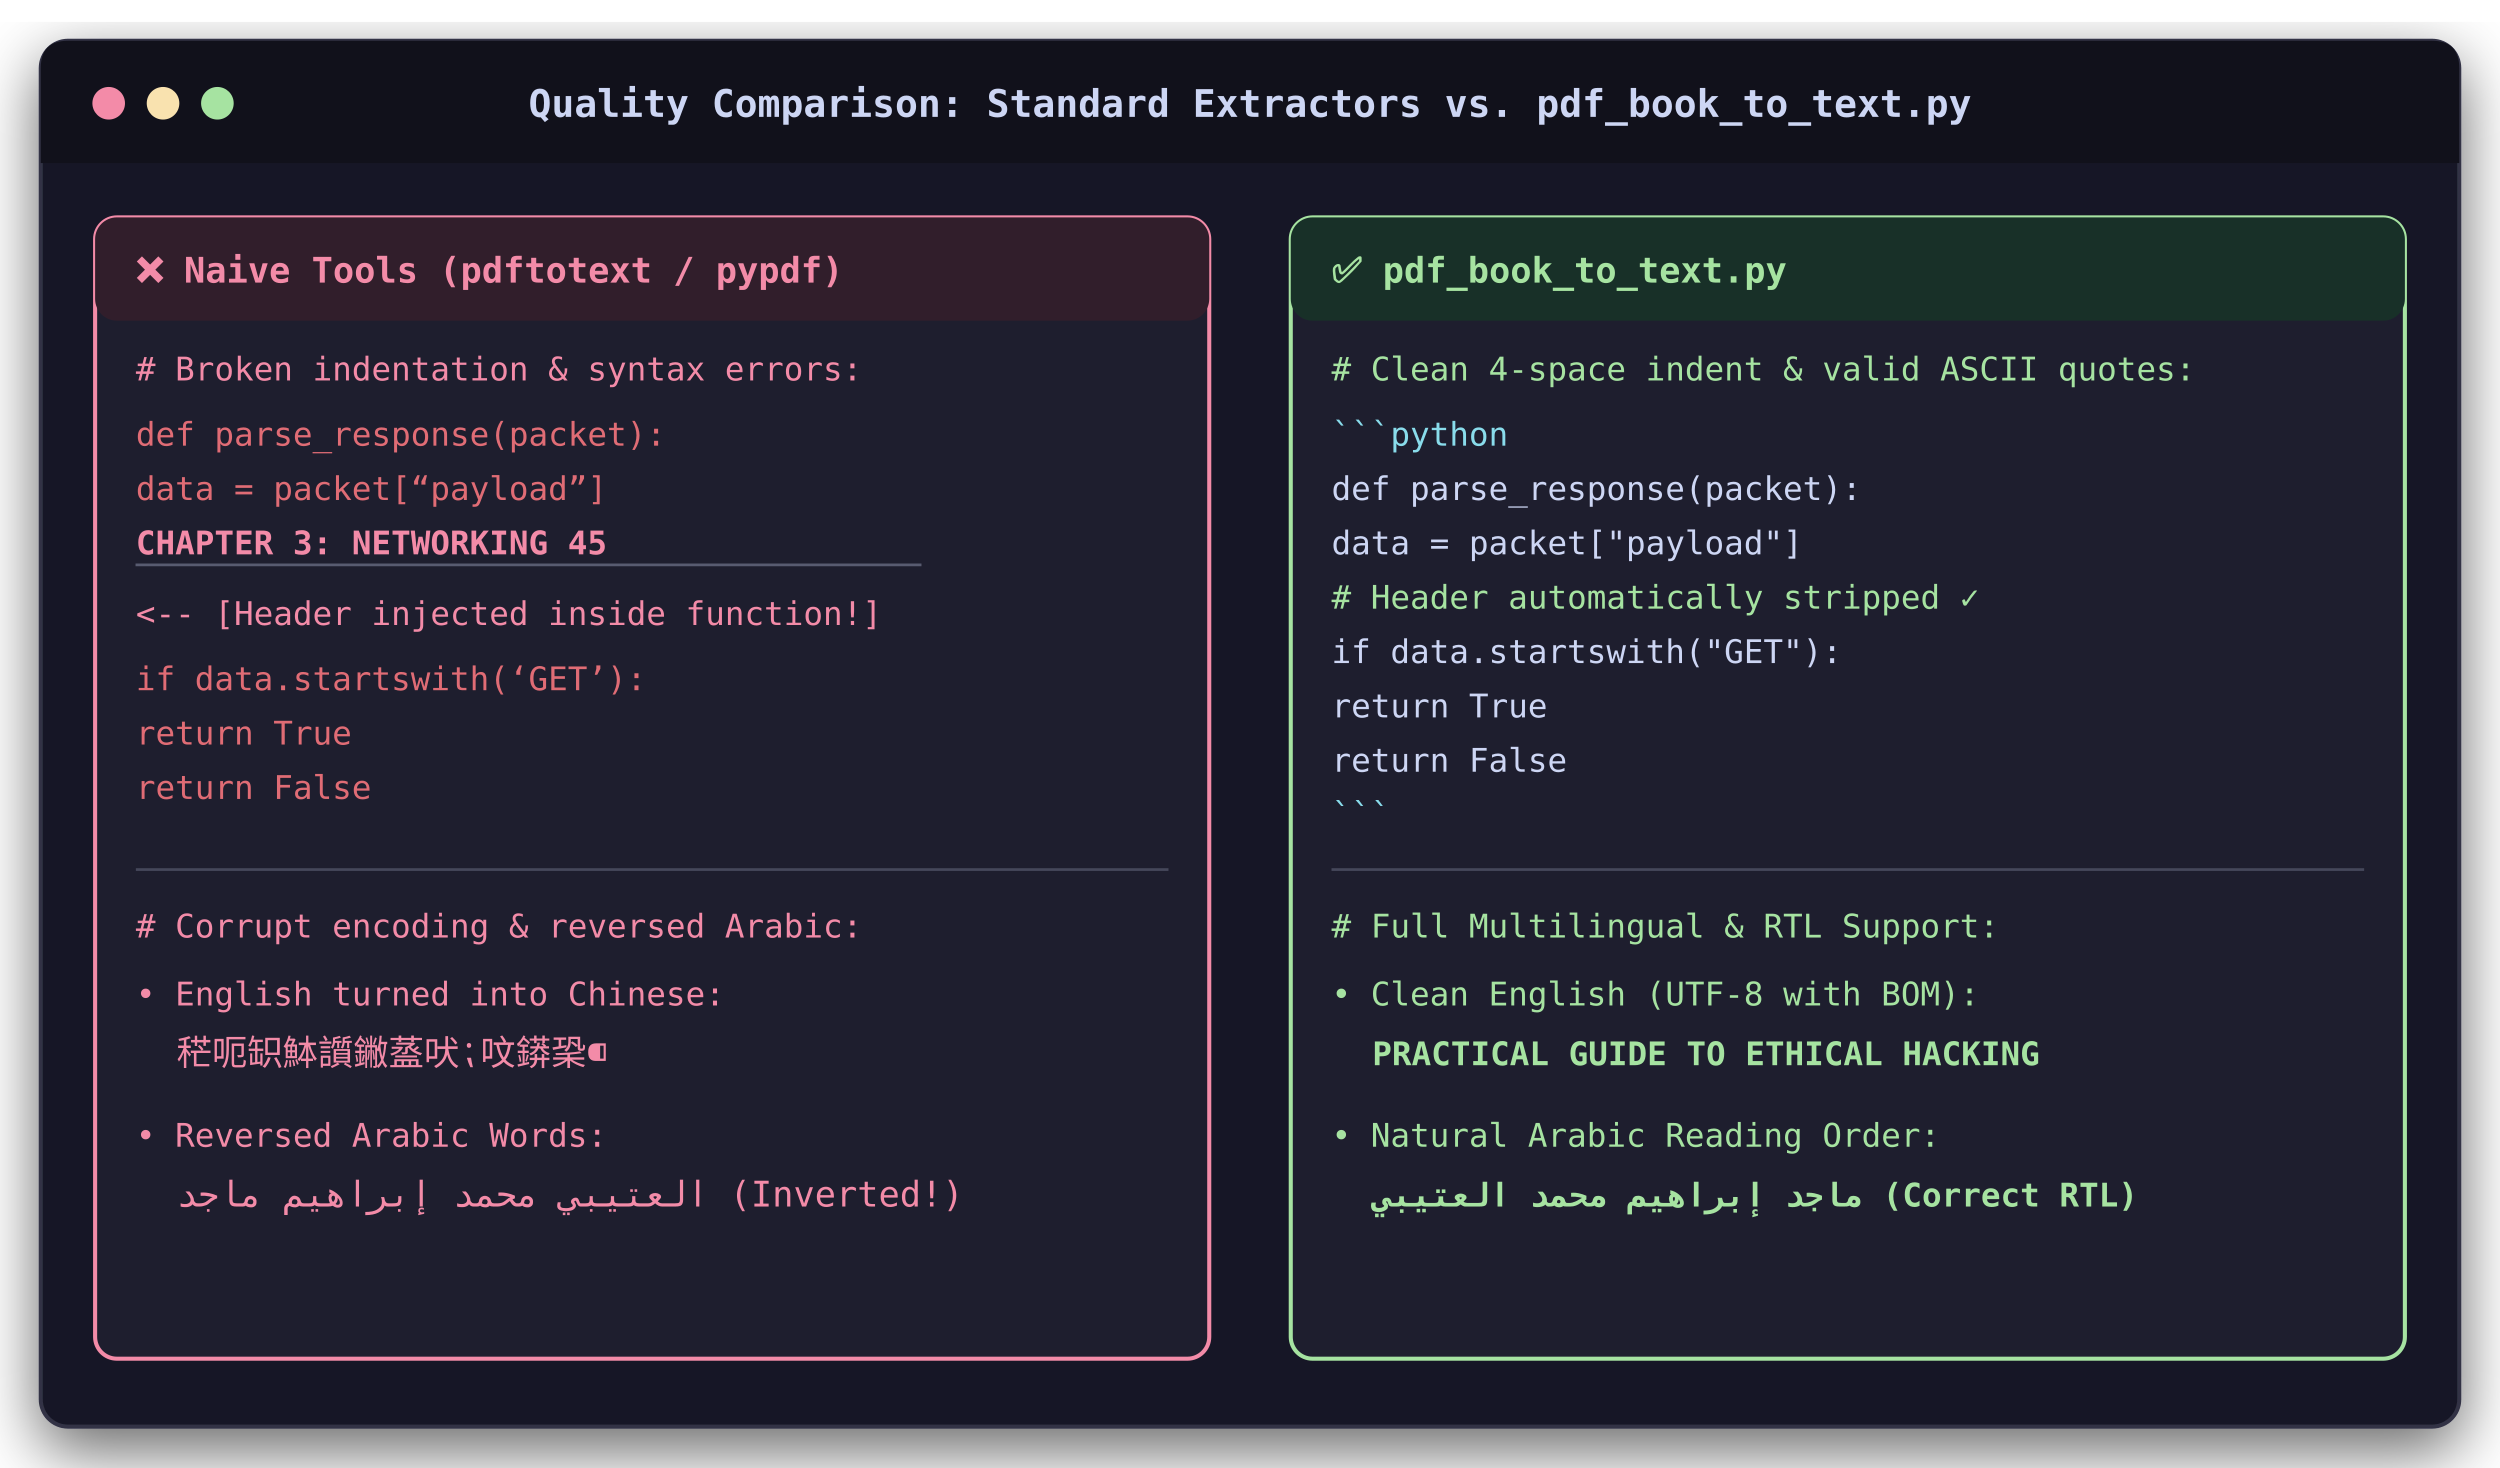
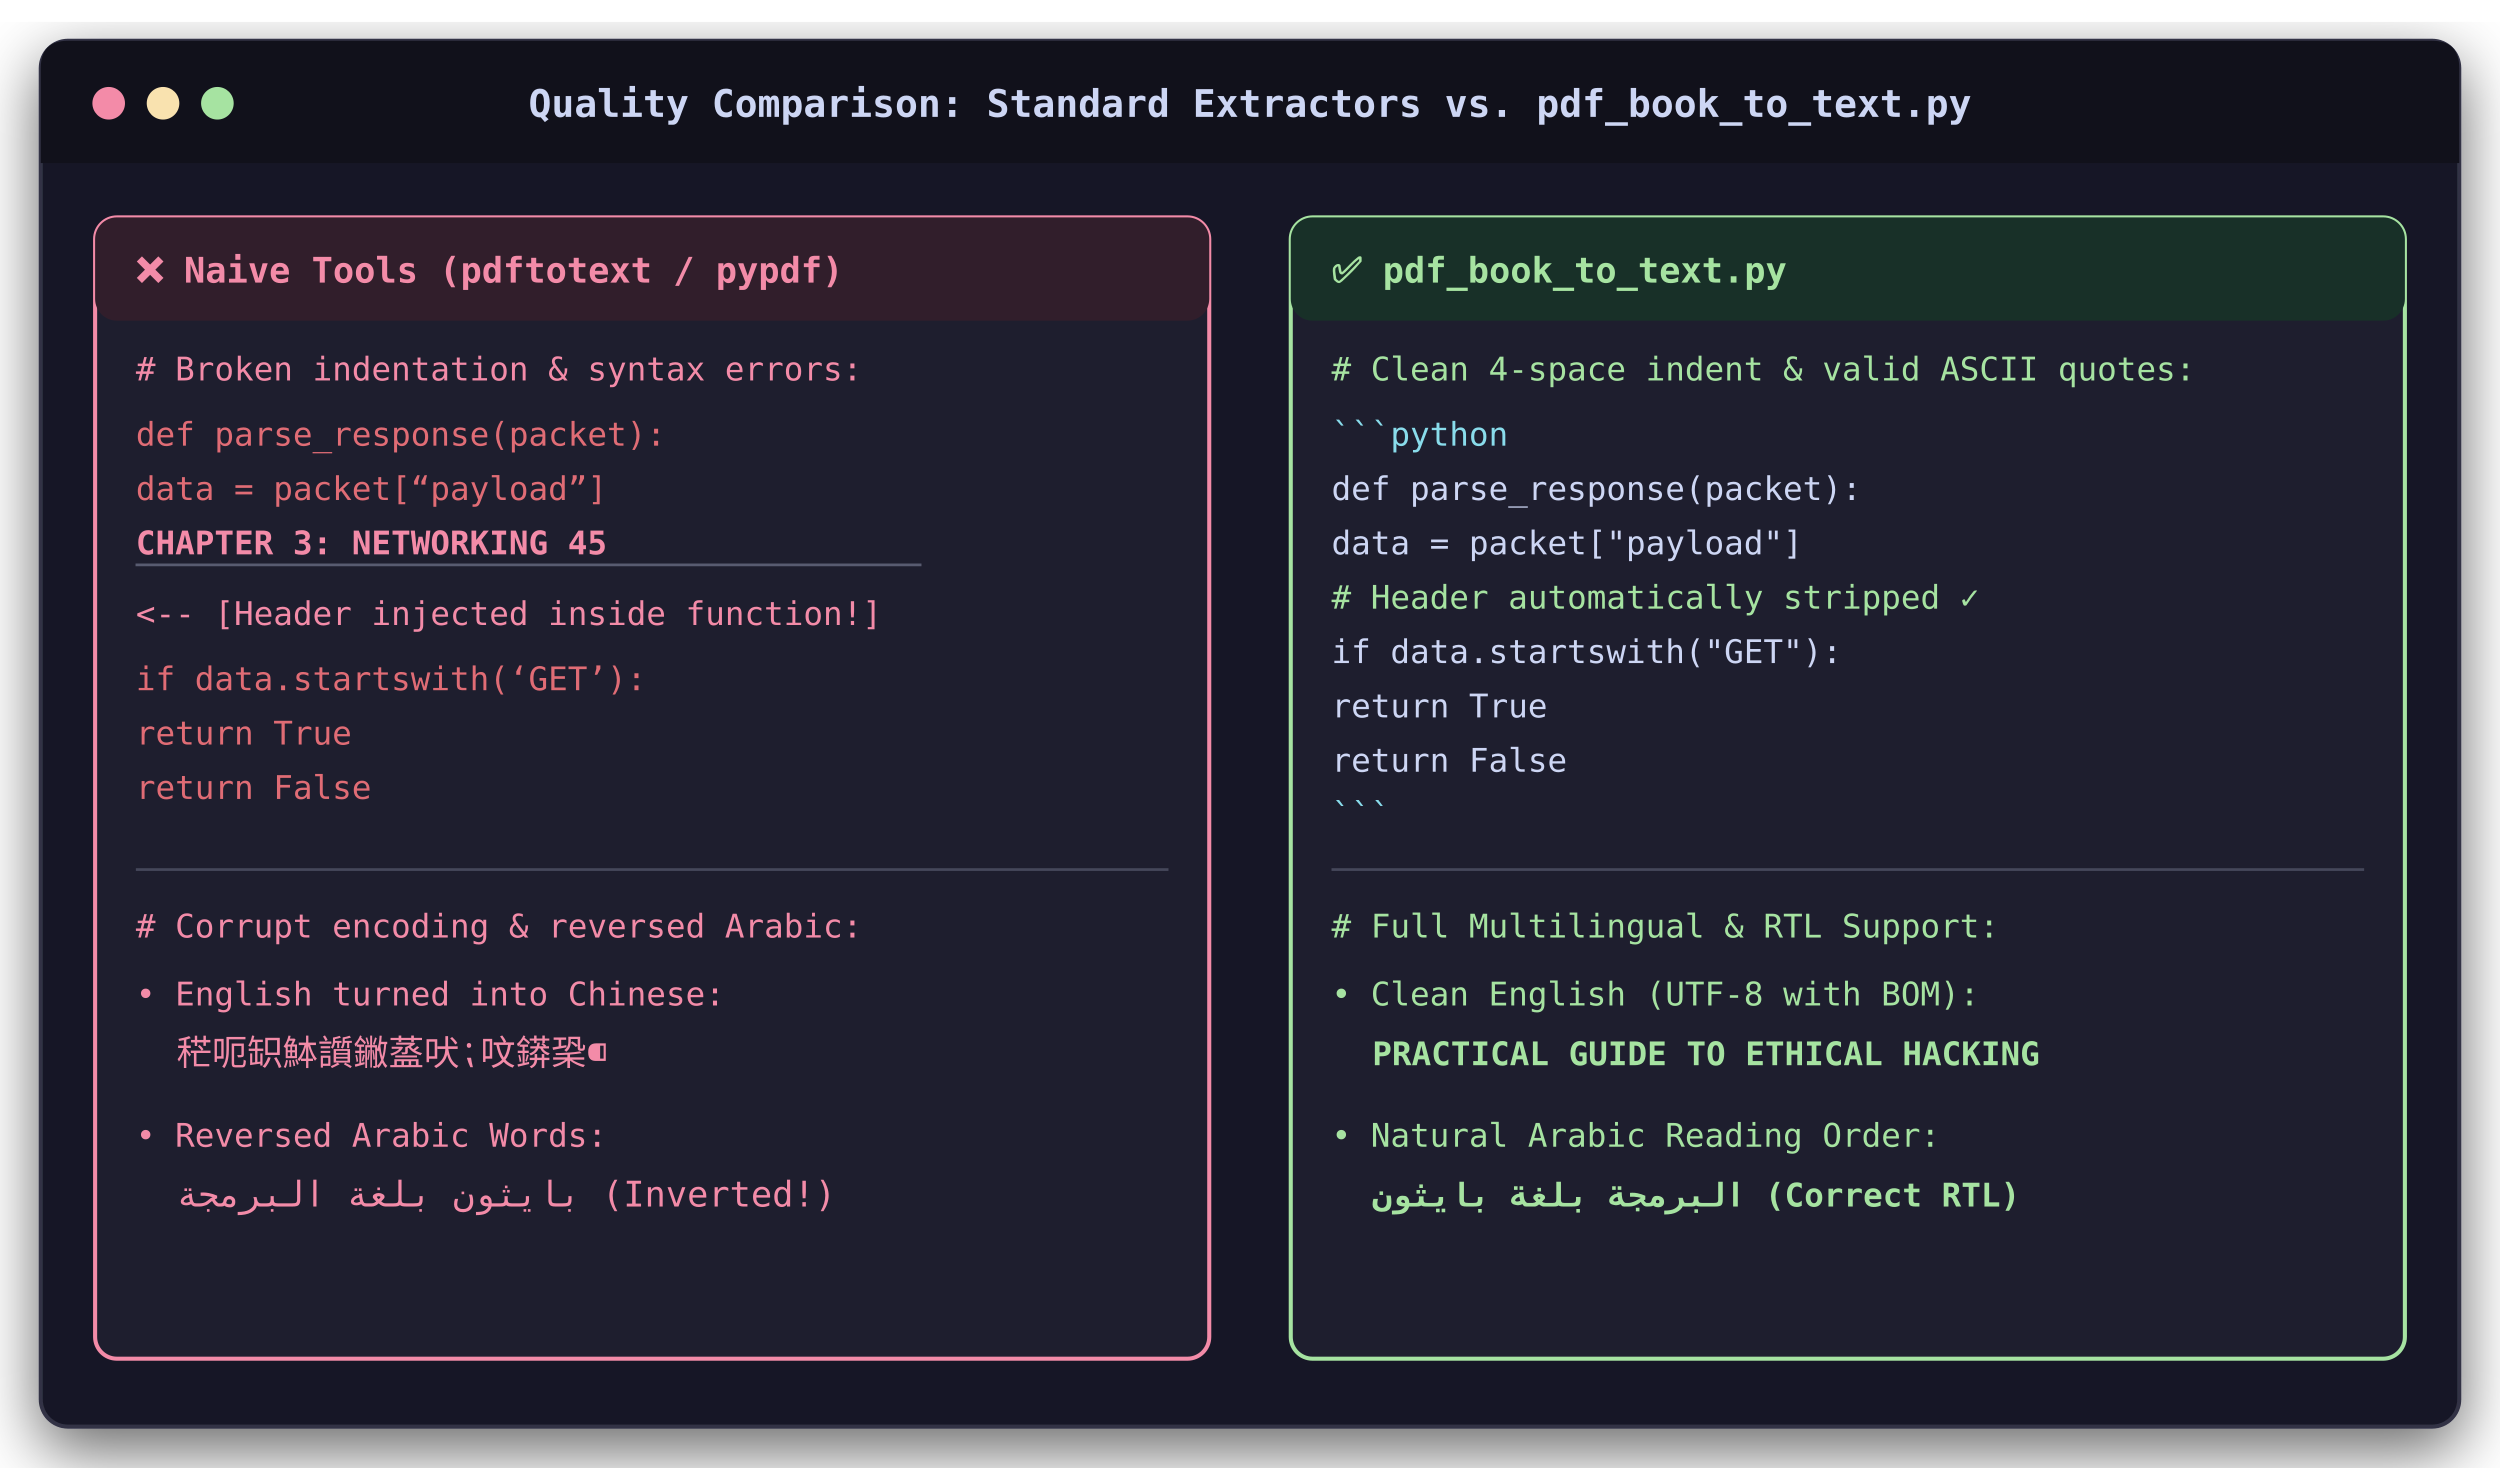
<svg xmlns="http://www.w3.org/2000/svg" viewBox="0 0 920 540" width="920" height="540" style="background:#0f111a; border-radius:12px; font-family:'Fira Code', 'JetBrains Mono', Consolas, monospace;">
  <defs>
    <filter id="shadow3" x="-5%" y="-5%" width="110%" height="110%">
      <feDropShadow dx="0" dy="8" stdDeviation="12" flood-color="#000000" flood-opacity="0.6" />
    </filter>
  </defs>
  <rect x="15" y="15" width="890" height="510" rx="10" fill="#181825" stroke="#313244" stroke-width="1.5" filter="url(#shadow3)" />
  <path d="M 15 25 Q 15 15 25 15 L 895 15 Q 905 15 905 25 L 905 60 L 15 60 Z" fill="#11111b" />
  <circle cx="40" cy="38" r="6" fill="#f38ba8" />
  <circle cx="60" cy="38" r="6" fill="#f9e2af" />
  <circle cx="80" cy="38" r="6" fill="#a6e3a1" />
  <text x="460" y="43" font-size="14" fill="#cdd6f4" text-anchor="middle" font-weight="bold">Quality Comparison: Standard Extractors vs. pdf_book_to_text.py</text>
  <g transform="translate(35, 80)">
    <rect x="0" y="0" width="410" height="420" rx="8" fill="#1e1e2e" stroke="#f38ba8" stroke-width="1.5" />
    <rect x="0" y="0" width="410" height="38" rx="8" fill="#311e2b" />
    <text x="15" y="24" fill="#f38ba8" font-size="13" font-weight="bold">❌ Naive Tools (pdftotext / pypdf)</text>
    <g transform="translate(15, 60)" font-size="12" fill="#bac2de">
      <text x="0" y="0" fill="#f38ba8"># Broken indentation &amp; syntax errors:</text>
      <text x="0" y="24" fill="#e06c75">def parse_response(packet):</text>
      <text x="0" y="44" fill="#e06c75">data = packet[“payload”]</text>
      <text x="0" y="64" fill="#f38ba8" font-weight="bold">CHAPTER 3: NETWORKING 45</text>
      <text x="0" y="72" fill="#585b70">────────────────────────────────────────</text>
      <text x="0" y="90" fill="#f38ba8">&lt;-- [Header injected inside function!]</text>
      <text x="0" y="114" fill="#e06c75">if data.startswith(‘GET’):</text>
      <text x="0" y="134" fill="#e06c75">return True</text>
      <text x="0" y="154" fill="#e06c75">return False</text>
      <line x1="0" y1="180" x2="380" y2="180" stroke="#45475a" />
      <text x="0" y="205" fill="#f38ba8"># Corrupt encoding &amp; reversed Arabic:</text>
      <text x="0" y="230" fill="#f38ba8">• English turned into Chinese:</text>
      <text x="15" y="252" fill="#f38ba8" font-size="13">䅒呃䍉䱁䜠䥕䕄吠⁏呅䥈䅃⁌</text>
      <text x="0" y="282" fill="#f38ba8">• Reversed Arabic Words:</text>
-       <text x="15" y="304" fill="#f38ba8" font-size="13">العتيبي محمد إبراهيم ماجد (Inverted!)</text>
+       <text x="15" y="304" fill="#f38ba8" font-size="13">بايثون بلغة البرمجة (Inverted!)</text>
    </g>
  </g>
  <g transform="translate(475, 80)">
    <rect x="0" y="0" width="410" height="420" rx="8" fill="#1e1e2e" stroke="#a6e3a1" stroke-width="1.5" />
    <rect x="0" y="0" width="410" height="38" rx="8" fill="#183028" />
    <text x="15" y="24" fill="#a6e3a1" font-size="13" font-weight="bold">✅ pdf_book_to_text.py</text>
    <g transform="translate(15, 60)" font-size="12" fill="#bac2de">
      <text x="0" y="0" fill="#a6e3a1"># Clean 4-space indent &amp; valid ASCII quotes:</text>
      <text x="0" y="24" fill="#89dceb">```python</text>
      <text x="0" y="44" fill="#cdd6f4">def parse_response(packet):</text>
      <text x="0" y="64" fill="#cdd6f4">    data = packet["payload"]</text>
      <text x="0" y="84" fill="#a6e3a1">    # Header automatically stripped ✓</text>
      <text x="0" y="104" fill="#cdd6f4">    if data.startswith("GET"):</text>
      <text x="0" y="124" fill="#cdd6f4">        return True</text>
      <text x="0" y="144" fill="#cdd6f4">    return False</text>
      <text x="0" y="164" fill="#89dceb">```</text>
      <line x1="0" y1="180" x2="380" y2="180" stroke="#45475a" />
      <text x="0" y="205" fill="#a6e3a1"># Full Multilingual &amp; RTL Support:</text>
      <text x="0" y="230" fill="#a6e3a1">• Clean English (UTF-8 with BOM):</text>
      <text x="15" y="252" fill="#a6e3a1" font-weight="bold">PRACTICAL GUIDE TO ETHICAL HACKING</text>
      <text x="0" y="282" fill="#a6e3a1">• Natural Arabic Reading Order:</text>
-       <text x="15" y="304" fill="#a6e3a1" font-weight="bold">ماجد إبراهيم محمد العتيبي (Correct RTL)</text>
+       <text x="15" y="304" fill="#a6e3a1" font-weight="bold">البرمجة بلغة بايثون (Correct RTL)</text>
    </g>
  </g>
</svg>
